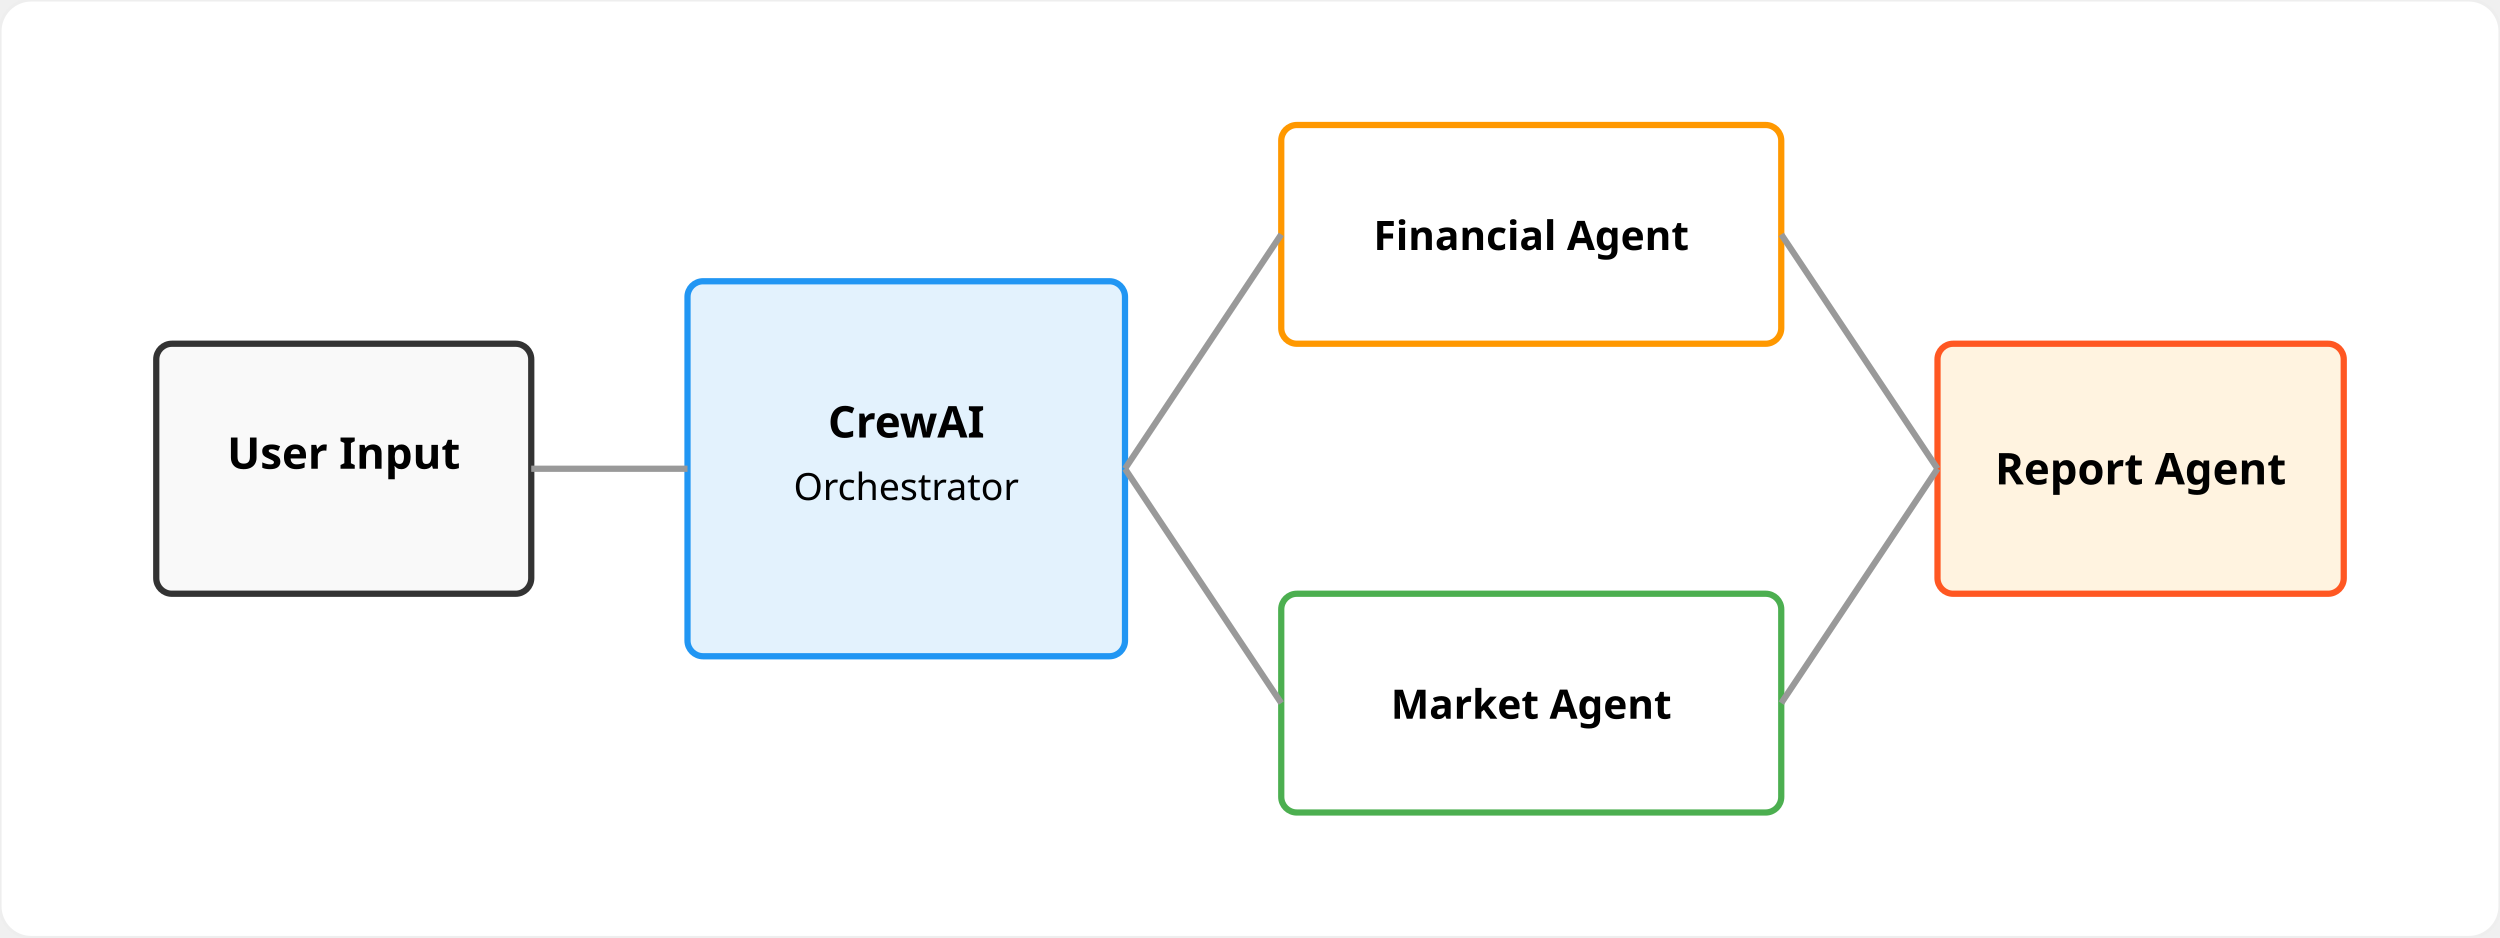
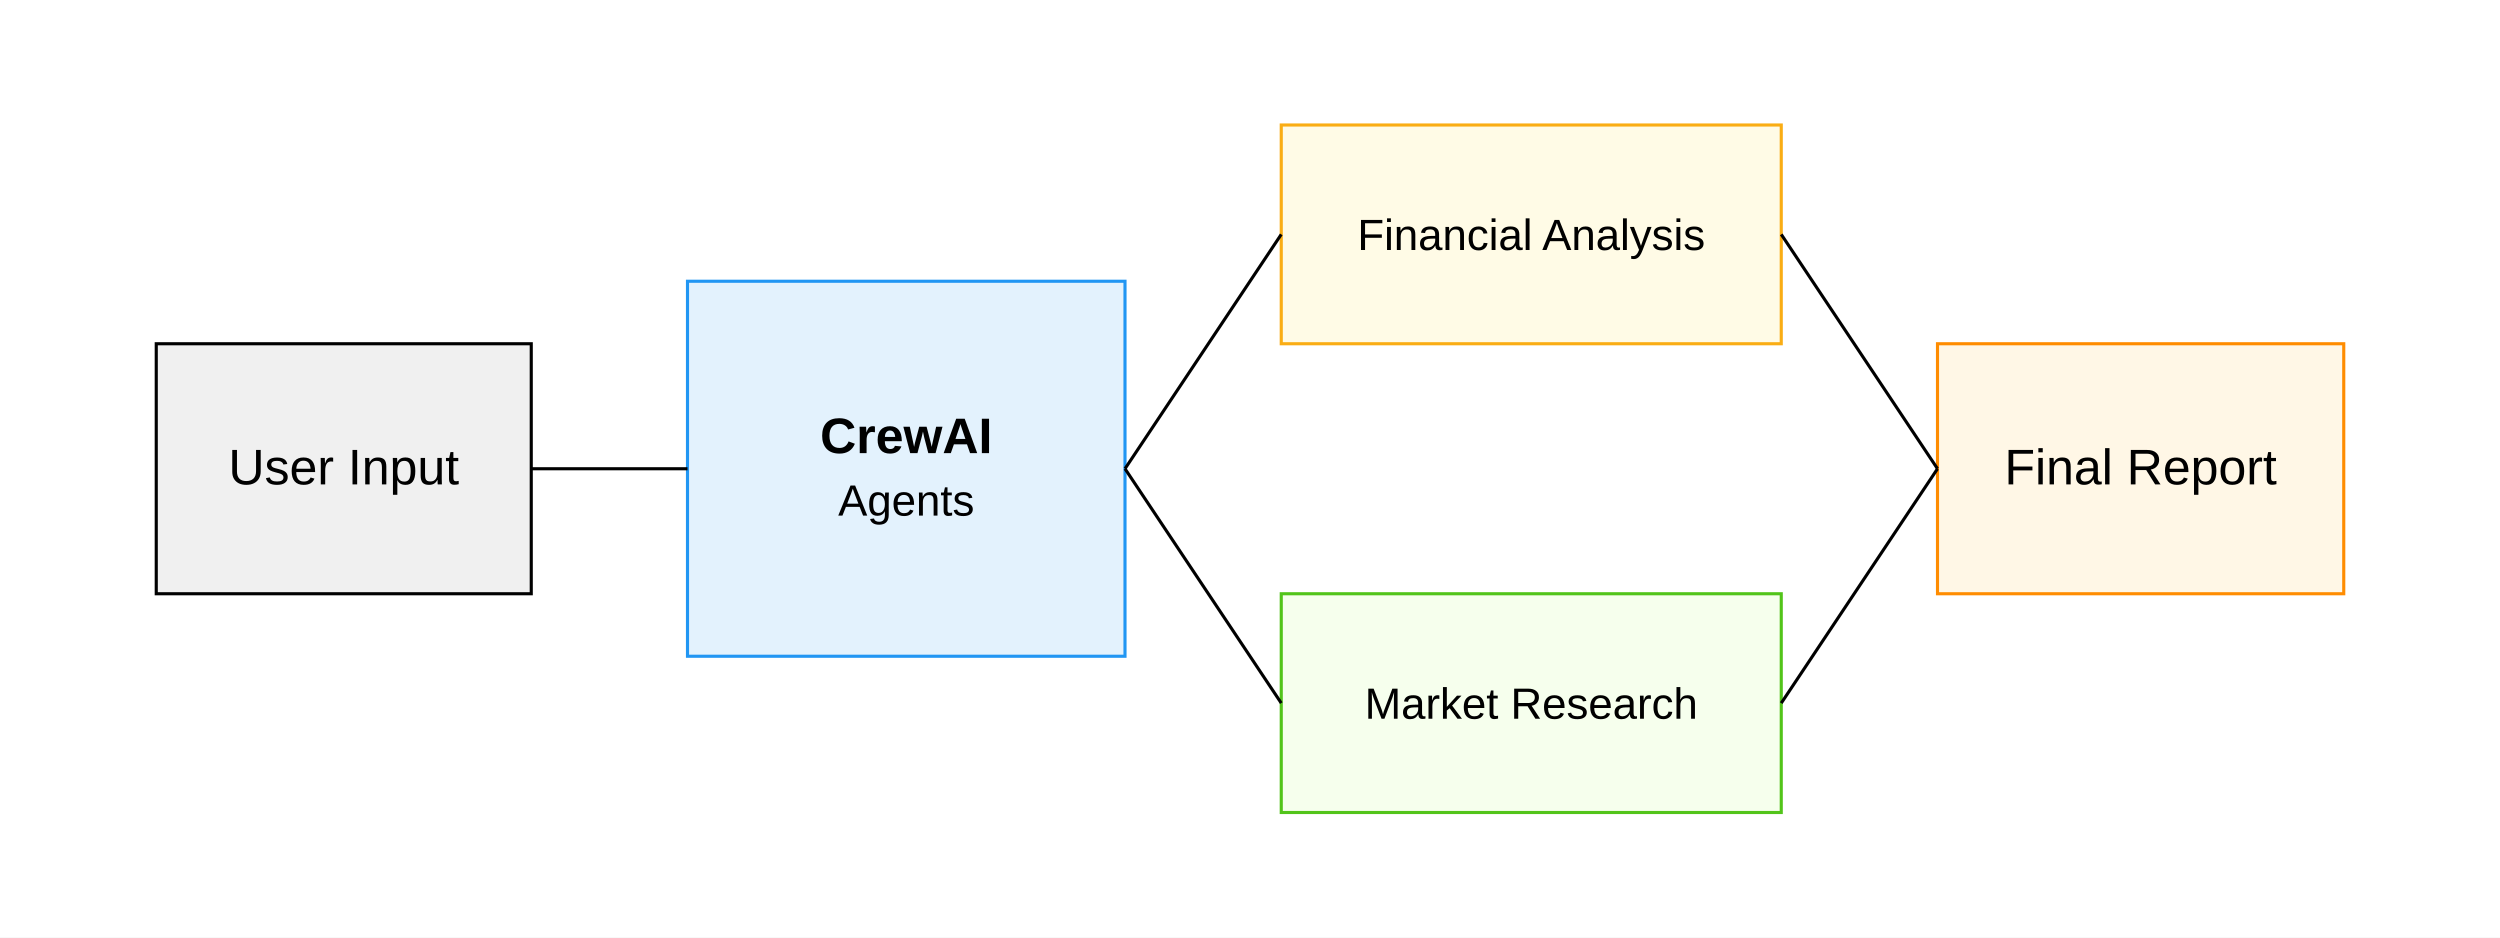
- <svg xmlns="http://www.w3.org/2000/svg" width="800" height="300" viewBox="0 0 800 300">
-   <rect width="800" height="300" rx="10" fill="#ffffff" stroke="#eeeeee" stroke-width="1" />
-   <rect x="50" y="110" width="120" height="80" rx="5" fill="#f9f9f9" stroke="#333" stroke-width="2" />
-   <text x="110" y="150" font-family="sans-serif" font-size="14" font-weight="bold" text-anchor="middle">User Input</text>
-   <rect x="220" y="90" width="140" height="120" rx="5" fill="#e3f2fd" stroke="#2196f3" stroke-width="2" />
-   <text x="290" y="140" font-family="sans-serif" font-size="14" font-weight="bold" text-anchor="middle">CrewAI</text>
-   <text x="290" y="160" font-family="sans-serif" font-size="12" text-anchor="middle">Orchestrator</text>
-   <rect x="410" y="40" width="160" height="70" rx="5" fill="#fff" stroke="#ff9800" stroke-width="2" />
-   <text x="490" y="80" font-family="sans-serif" font-size="13" font-weight="bold" text-anchor="middle">Financial Agent</text>
-   <rect x="410" y="190" width="160" height="70" rx="5" fill="#fff" stroke="#4caf50" stroke-width="2" />
-   <text x="490" y="230" font-family="sans-serif" font-size="13" font-weight="bold" text-anchor="middle">Market Agent</text>
-   <rect x="620" y="110" width="130" height="80" rx="5" fill="#fff3e0" stroke="#ff5722" stroke-width="2" />
-   <text x="685" y="155" font-family="sans-serif" font-size="14" font-weight="bold" text-anchor="middle">Report Agent</text>
-   <line x1="170" y1="150" x2="220" y2="150" stroke="#999" stroke-width="2" />
-   <line x1="360" y1="150" x2="410" y2="75" stroke="#999" stroke-width="2" />
-   <line x1="360" y1="150" x2="410" y2="225" stroke="#999" stroke-width="2" />
-   <line x1="570" y1="75" x2="620" y2="150" stroke="#999" stroke-width="2" />
-   <line x1="570" y1="225" x2="620" y2="150" stroke="#999" stroke-width="2" />
+ <svg xmlns="http://www.w3.org/2000/svg" width="800" height="300">
+   <rect width="800" height="300" fill="#ffffff" />
+   <rect x="50" y="110" width="120" height="80" fill="#f0f0f0" stroke="#000000" />
+   <text x="110" y="155" font-family="Arial" font-size="16" text-anchor="middle">User Input</text>
+   <rect x="220" y="90" width="140" height="120" fill="#e3f2fd" stroke="#2196f3" />
+   <text x="290" y="145" font-family="Arial" font-size="16" font-weight="bold" text-anchor="middle">CrewAI</text>
+   <text x="290" y="165" font-family="Arial" font-size="14" text-anchor="middle">Agents</text>
+   <rect x="410" y="40" width="160" height="70" fill="#fffbe6" stroke="#faad14" />
+   <text x="490" y="80" font-family="Arial" font-size="14" text-anchor="middle">Financial Analysis</text>
+   <rect x="410" y="190" width="160" height="70" fill="#f6ffed" stroke="#52c41a" />
+   <text x="490" y="230" font-family="Arial" font-size="14" text-anchor="middle">Market Research</text>
+   <rect x="620" y="110" width="130" height="80" fill="#fff7e6" stroke="#ff8c00" />
+   <text x="685" y="155" font-family="Arial" font-size="16" text-anchor="middle">Final Report</text>
+   <line x1="170" y1="150" x2="220" y2="150" stroke="#000000" />
+   <line x1="360" y1="150" x2="410" y2="75" stroke="#000000" />
+   <line x1="360" y1="150" x2="410" y2="225" stroke="#000000" />
+   <line x1="570" y1="75" x2="620" y2="150" stroke="#000000" />
+   <line x1="570" y1="225" x2="620" y2="150" stroke="#000000" />
</svg>
